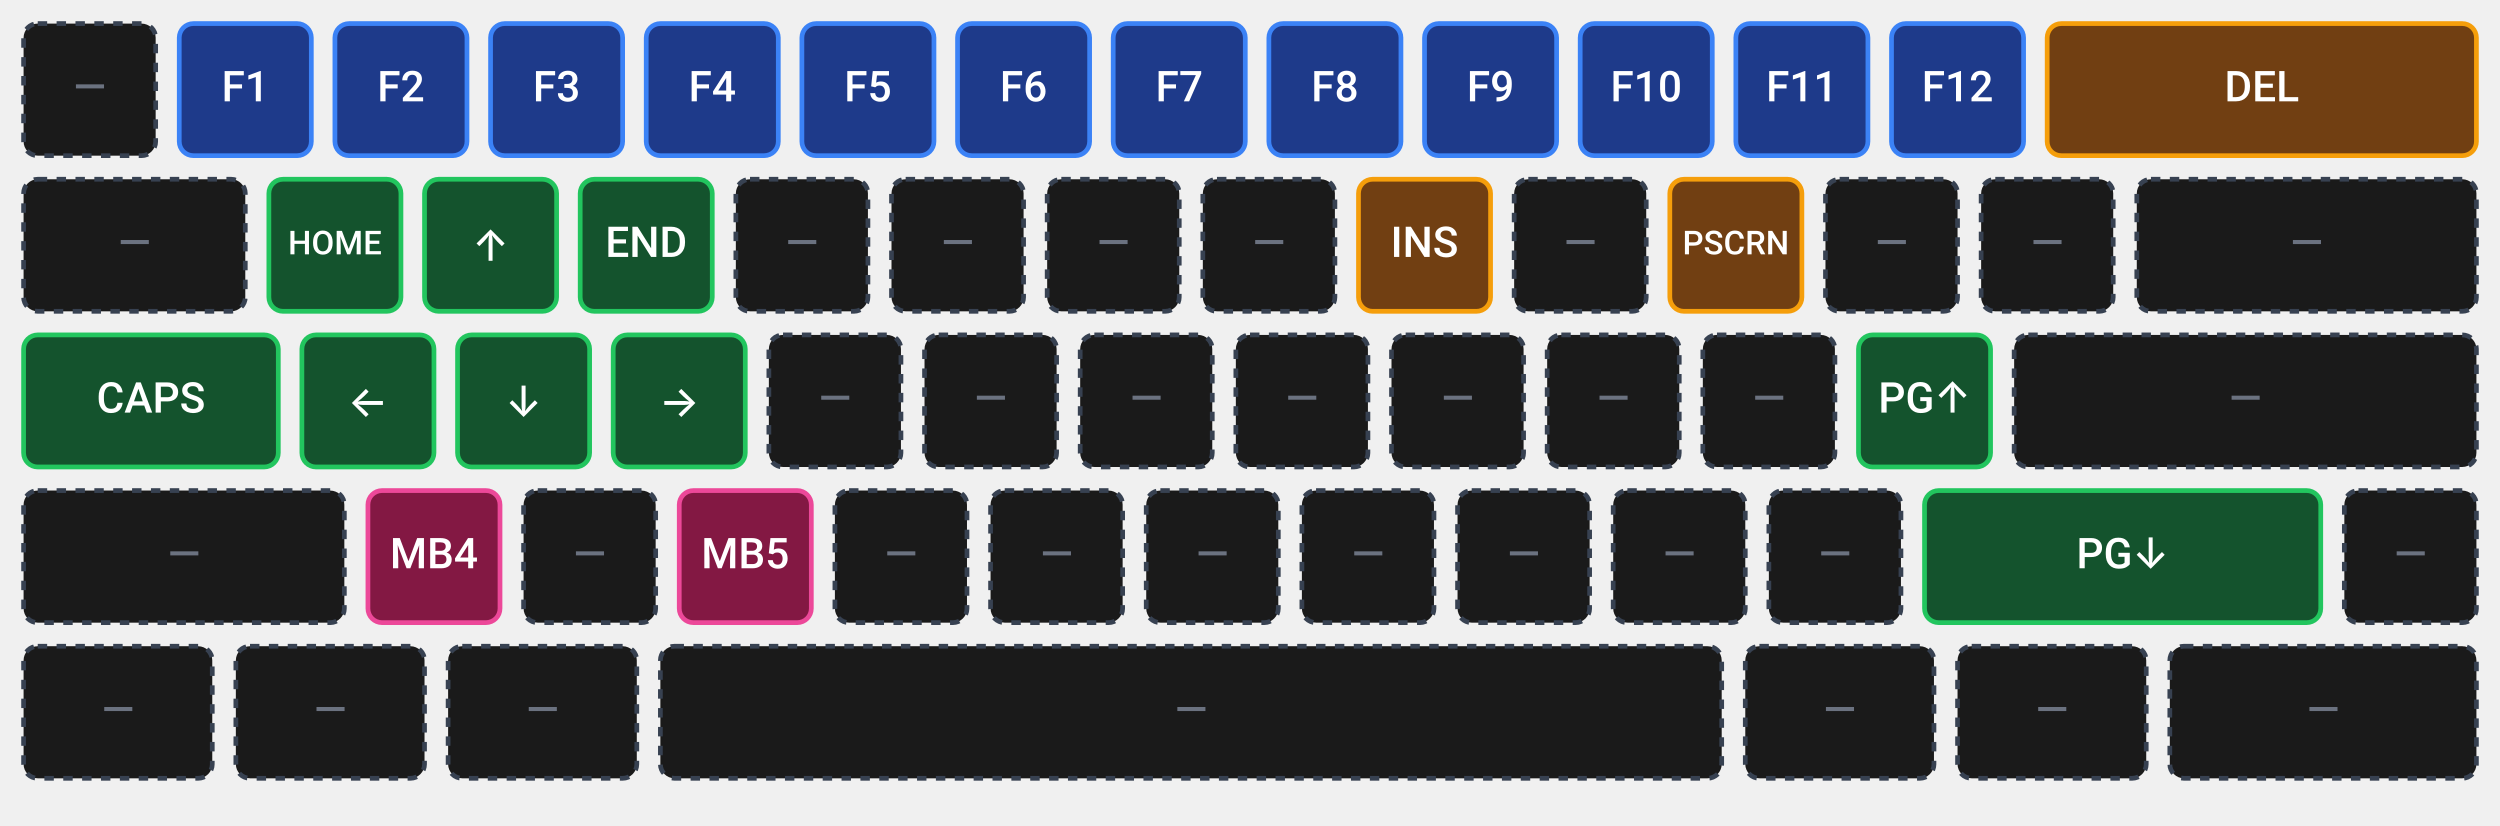
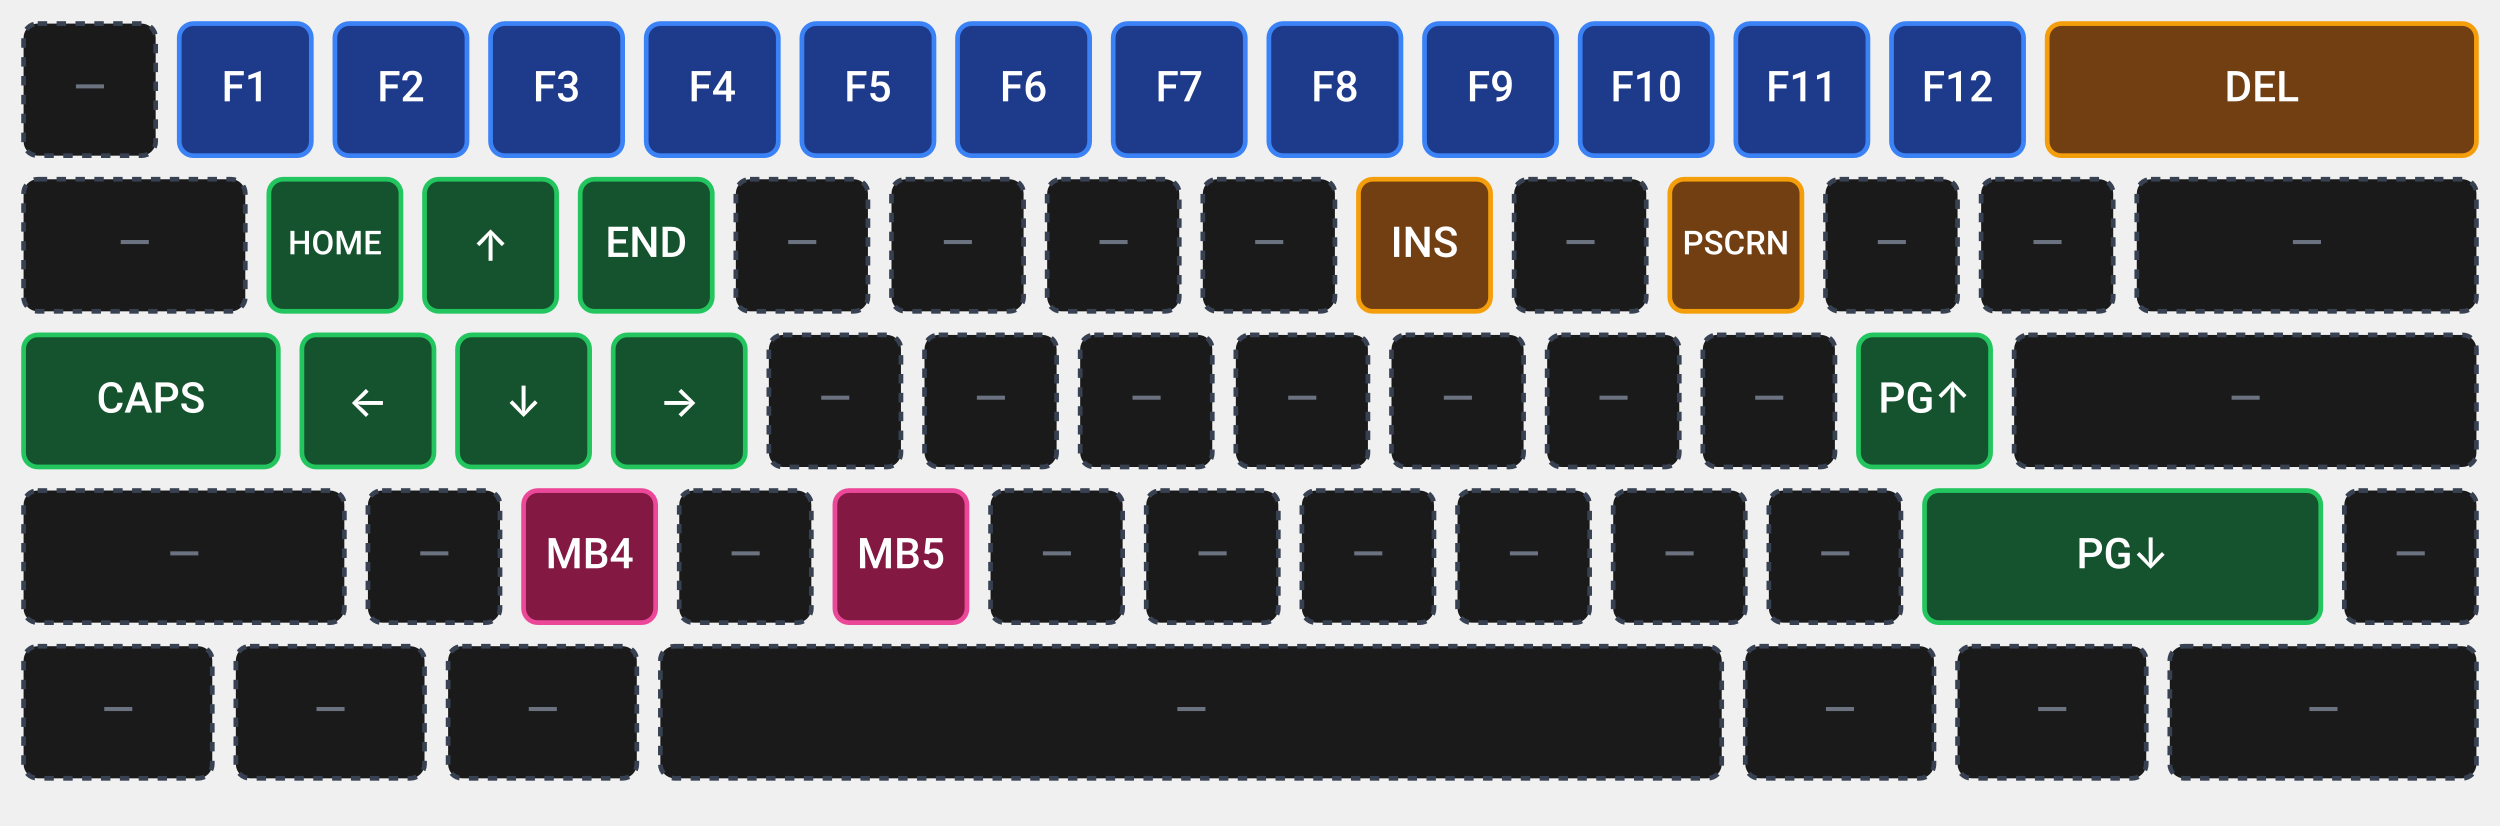
<svg xmlns="http://www.w3.org/2000/svg" viewBox="0 0 530 175" width="530" height="175">
  <defs>
    <style>
      .key-function { fill: #1e3a8a; stroke: #3b82f6; stroke-width: 1; rx: 3; }
      .key-nav { fill: #14532d; stroke: #22c55e; stroke-width: 1; rx: 3; }
      .key-media { fill: #713f12; stroke: #f59e0b; stroke-width: 1; rx: 3; }
      .key-mouse { fill: #831843; stroke: #ec4899; stroke-width: 1; rx: 3; }
      .key-trans { fill: #1a1a1a; stroke: #374151; stroke-width: 1; stroke-dasharray: 2,2; rx: 3; }
      .key-text { font-family: -apple-system, BlinkMacSystemFont, 'Segoe UI', Roboto, sans-serif; font-size: 9px; font-weight: 500; fill: #ffffff; text-anchor: middle; dominant-baseline: middle; }
      .key-text-small { font-family: -apple-system, BlinkMacSystemFont, 'Segoe UI', Roboto, sans-serif; font-size: 7px; font-weight: 500; fill: #ffffff; text-anchor: middle; dominant-baseline: middle; }
      .key-text-trans { fill: #6b7280; }
    </style>
  </defs>
  <rect class="key-trans" x="5" y="5" width="28" height="28" />
  <text class="key-text key-text-trans" x="19" y="19">—</text>
  <rect class="key-function" x="38" y="5" width="28" height="28" />
  <text class="key-text" x="52" y="19">F1</text>
  <rect class="key-function" x="71" y="5" width="28" height="28" />
  <text class="key-text" x="85" y="19">F2</text>
  <rect class="key-function" x="104" y="5" width="28" height="28" />
  <text class="key-text" x="118" y="19">F3</text>
  <rect class="key-function" x="137" y="5" width="28" height="28" />
  <text class="key-text" x="151" y="19">F4</text>
  <rect class="key-function" x="170" y="5" width="28" height="28" />
  <text class="key-text" x="184" y="19">F5</text>
  <rect class="key-function" x="203" y="5" width="28" height="28" />
  <text class="key-text" x="217" y="19">F6</text>
  <rect class="key-function" x="236" y="5" width="28" height="28" />
  <text class="key-text" x="250" y="19">F7</text>
  <rect class="key-function" x="269" y="5" width="28" height="28" />
  <text class="key-text" x="283" y="19">F8</text>
  <rect class="key-function" x="302" y="5" width="28" height="28" />
  <text class="key-text" x="316" y="19">F9</text>
  <rect class="key-function" x="335" y="5" width="28" height="28" />
  <text class="key-text" x="349" y="19">F10</text>
  <rect class="key-function" x="368" y="5" width="28" height="28" />
  <text class="key-text" x="382" y="19">F11</text>
  <rect class="key-function" x="401" y="5" width="28" height="28" />
  <text class="key-text" x="415" y="19">F12</text>
  <rect class="key-media" x="434" y="5" width="91" height="28" />
  <text class="key-text" x="479.5" y="19">DEL</text>
  <rect class="key-trans" x="5" y="38" width="47" height="28" />
  <text class="key-text key-text-trans" x="28.5" y="52">—</text>
  <rect class="key-nav" x="57" y="38" width="28" height="28" />
  <text class="key-text-small" x="71" y="52">HOME</text>
  <rect class="key-nav" x="90" y="38" width="28" height="28" />
  <text class="key-text" x="104" y="52">↑</text>
  <rect class="key-nav" x="123" y="38" width="28" height="28" />
  <text class="key-text" x="137" y="52">END</text>
  <rect class="key-trans" x="156" y="38" width="28" height="28" />
  <text class="key-text key-text-trans" x="170" y="52">—</text>
  <rect class="key-trans" x="189" y="38" width="28" height="28" />
  <text class="key-text key-text-trans" x="203" y="52">—</text>
  <rect class="key-trans" x="222" y="38" width="28" height="28" />
  <text class="key-text key-text-trans" x="236" y="52">—</text>
  <rect class="key-trans" x="255" y="38" width="28" height="28" />
  <text class="key-text key-text-trans" x="269" y="52">—</text>
  <rect class="key-media" x="288" y="38" width="28" height="28" />
  <text class="key-text" x="302" y="52">INS</text>
  <rect class="key-trans" x="321" y="38" width="28" height="28" />
  <text class="key-text key-text-trans" x="335" y="52">—</text>
  <rect class="key-media" x="354" y="38" width="28" height="28" />
  <text class="key-text-small" x="368" y="52">PSCRN</text>
  <rect class="key-trans" x="387" y="38" width="28" height="28" />
  <text class="key-text key-text-trans" x="401" y="52">—</text>
  <rect class="key-trans" x="420" y="38" width="28" height="28" />
  <text class="key-text key-text-trans" x="434" y="52">—</text>
  <rect class="key-trans" x="453" y="38" width="72" height="28" />
  <text class="key-text key-text-trans" x="489" y="52">—</text>
  <rect class="key-nav" x="5" y="71" width="54" height="28" />
  <text class="key-text" x="32" y="85">CAPS</text>
  <rect class="key-nav" x="64" y="71" width="28" height="28" />
  <text class="key-text" x="78" y="85">←</text>
  <rect class="key-nav" x="97" y="71" width="28" height="28" />
  <text class="key-text" x="111" y="85">↓</text>
  <rect class="key-nav" x="130" y="71" width="28" height="28" />
  <text class="key-text" x="144" y="85">→</text>
  <rect class="key-trans" x="163" y="71" width="28" height="28" />
  <text class="key-text key-text-trans" x="177" y="85">—</text>
  <rect class="key-trans" x="196" y="71" width="28" height="28" />
  <text class="key-text key-text-trans" x="210" y="85">—</text>
  <rect class="key-trans" x="229" y="71" width="28" height="28" />
  <text class="key-text key-text-trans" x="243" y="85">—</text>
  <rect class="key-trans" x="262" y="71" width="28" height="28" />
  <text class="key-text key-text-trans" x="276" y="85">—</text>
  <rect class="key-trans" x="295" y="71" width="28" height="28" />
  <text class="key-text key-text-trans" x="309" y="85">—</text>
  <rect class="key-trans" x="328" y="71" width="28" height="28" />
  <text class="key-text key-text-trans" x="342" y="85">—</text>
  <rect class="key-trans" x="361" y="71" width="28" height="28" />
  <text class="key-text key-text-trans" x="375" y="85">—</text>
  <rect class="key-nav" x="394" y="71" width="28" height="28" />
  <text class="key-text" x="408" y="85">PG↑</text>
  <rect class="key-trans" x="427" y="71" width="98" height="28" />
  <text class="key-text key-text-trans" x="476" y="85">—</text>
  <rect class="key-trans" x="5" y="104" width="68" height="28" />
  <text class="key-text key-text-trans" x="39" y="118">—</text>
-   <rect class="key-mouse" x="78" y="104" width="28" height="28" />
-   <text class="key-text" x="92" y="118">MB4</text>
-   <rect class="key-trans" x="111" y="104" width="28" height="28" />
-   <text class="key-text key-text-trans" x="125" y="118">—</text>
-   <rect class="key-mouse" x="144" y="104" width="28" height="28" />
-   <text class="key-text" x="158" y="118">MB5</text>
-   <rect class="key-trans" x="177" y="104" width="28" height="28" />
-   <text class="key-text key-text-trans" x="191" y="118">—</text>
+   <rect class="key-trans" x="78" y="104" width="28" height="28" />
+   <text class="key-text key-text-trans" x="92" y="118">—</text>
+   <rect class="key-mouse" x="111" y="104" width="28" height="28" />
+   <text class="key-text" x="125" y="118">MB4</text>
+   <rect class="key-trans" x="144" y="104" width="28" height="28" />
+   <text class="key-text key-text-trans" x="158" y="118">—</text>
+   <rect class="key-mouse" x="177" y="104" width="28" height="28" />
+   <text class="key-text" x="191" y="118">MB5</text>
  <rect class="key-trans" x="210" y="104" width="28" height="28" />
  <text class="key-text key-text-trans" x="224" y="118">—</text>
  <rect class="key-trans" x="243" y="104" width="28" height="28" />
  <text class="key-text key-text-trans" x="257" y="118">—</text>
  <rect class="key-trans" x="276" y="104" width="28" height="28" />
  <text class="key-text key-text-trans" x="290" y="118">—</text>
  <rect class="key-trans" x="309" y="104" width="28" height="28" />
  <text class="key-text key-text-trans" x="323" y="118">—</text>
  <rect class="key-trans" x="342" y="104" width="28" height="28" />
  <text class="key-text key-text-trans" x="356" y="118">—</text>
  <rect class="key-trans" x="375" y="104" width="28" height="28" />
  <text class="key-text key-text-trans" x="389" y="118">—</text>
  <rect class="key-nav" x="408" y="104" width="84" height="28" />
  <text class="key-text" x="450" y="118">PG↓</text>
  <rect class="key-trans" x="497" y="104" width="28" height="28" />
  <text class="key-text key-text-trans" x="511" y="118">—</text>
  <rect class="key-trans" x="5" y="137" width="40" height="28" />
  <text class="key-text key-text-trans" x="25" y="151">—</text>
  <rect class="key-trans" x="50" y="137" width="40" height="28" />
  <text class="key-text key-text-trans" x="70" y="151">—</text>
  <rect class="key-trans" x="95" y="137" width="40" height="28" />
  <text class="key-text key-text-trans" x="115" y="151">—</text>
  <rect class="key-trans" x="140" y="137" width="225" height="28" />
  <text class="key-text key-text-trans" x="252.5" y="151">—</text>
  <rect class="key-trans" x="370" y="137" width="40" height="28" />
  <text class="key-text key-text-trans" x="390" y="151">—</text>
  <rect class="key-trans" x="415" y="137" width="40" height="28" />
  <text class="key-text key-text-trans" x="435" y="151">—</text>
  <rect class="key-trans" x="460" y="137" width="65" height="28" />
  <text class="key-text key-text-trans" x="492.5" y="151">—</text>
</svg>
